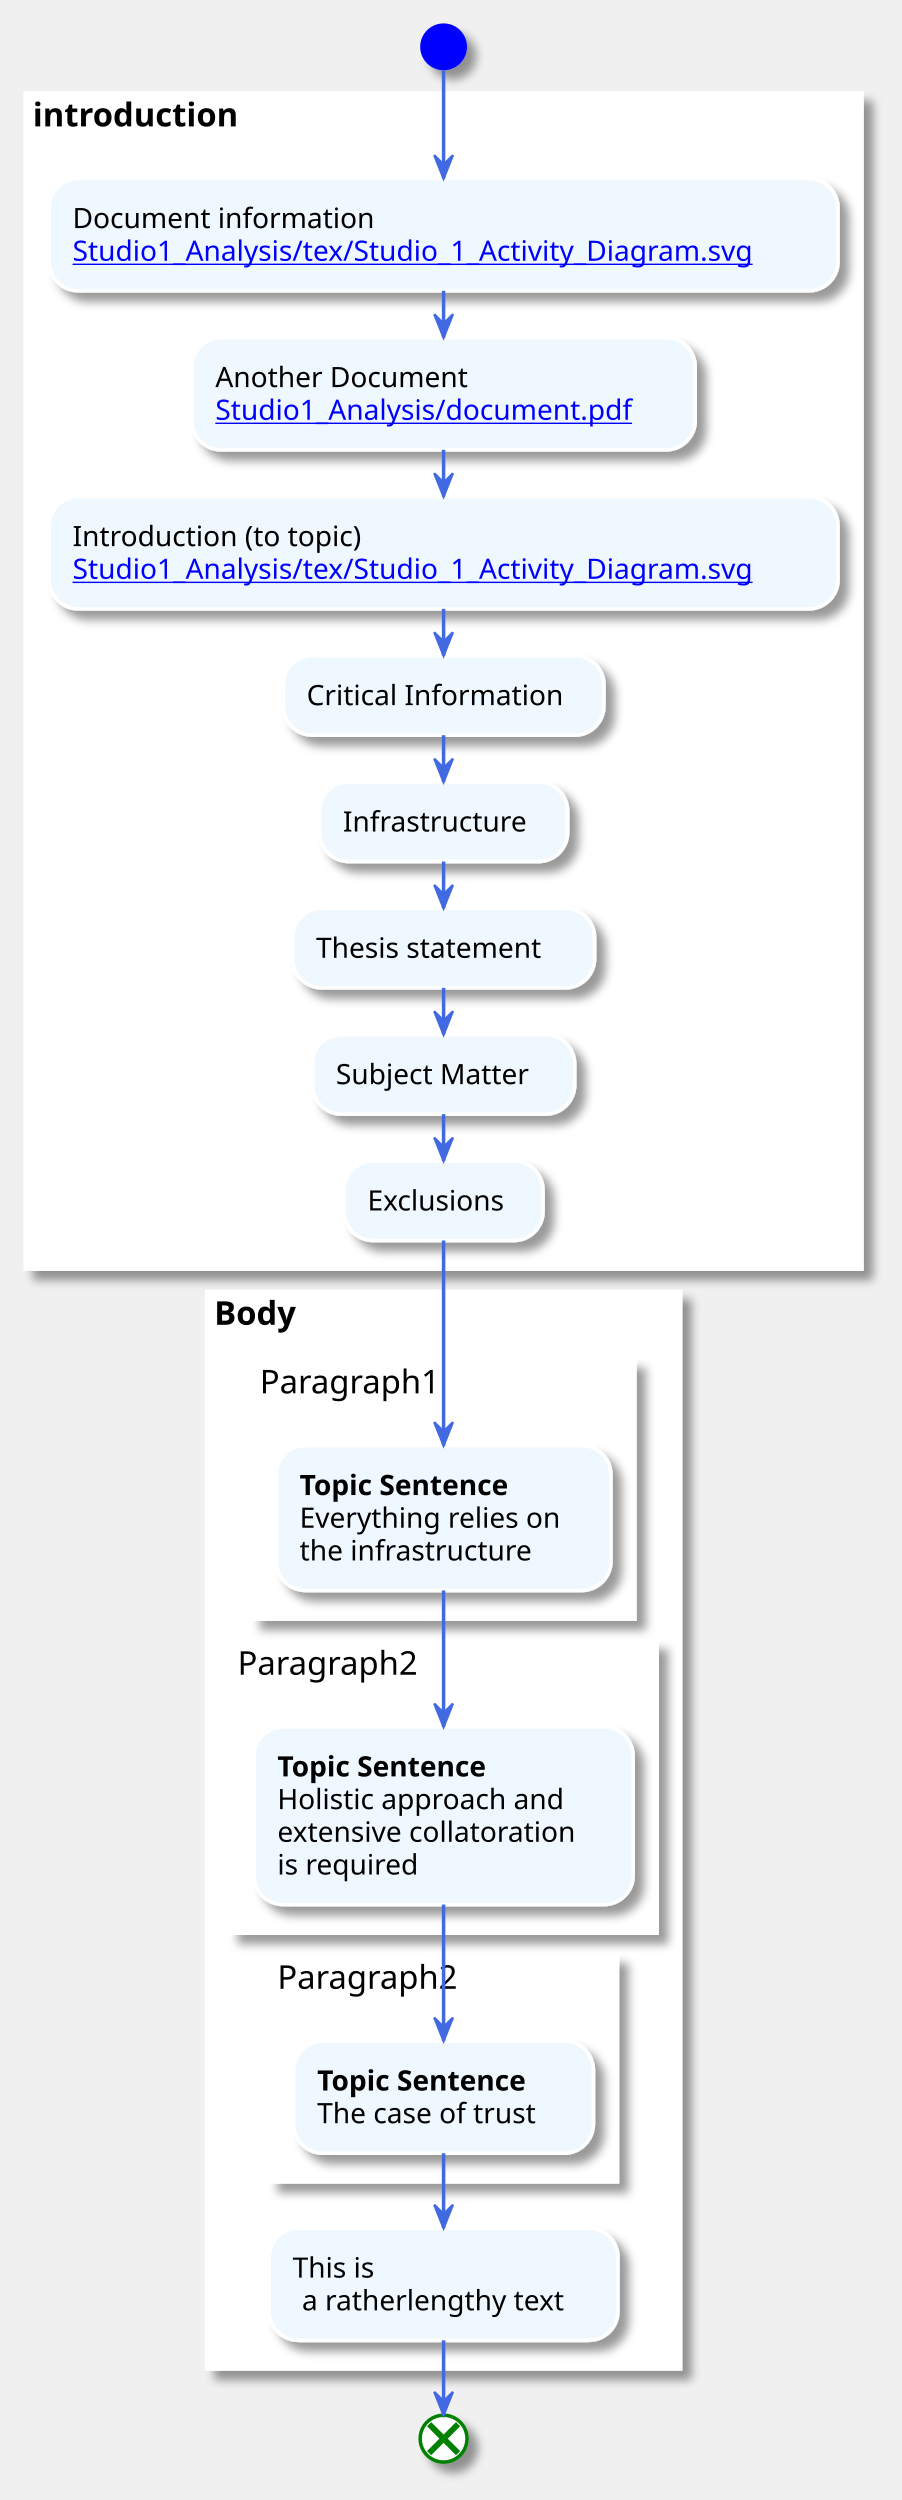
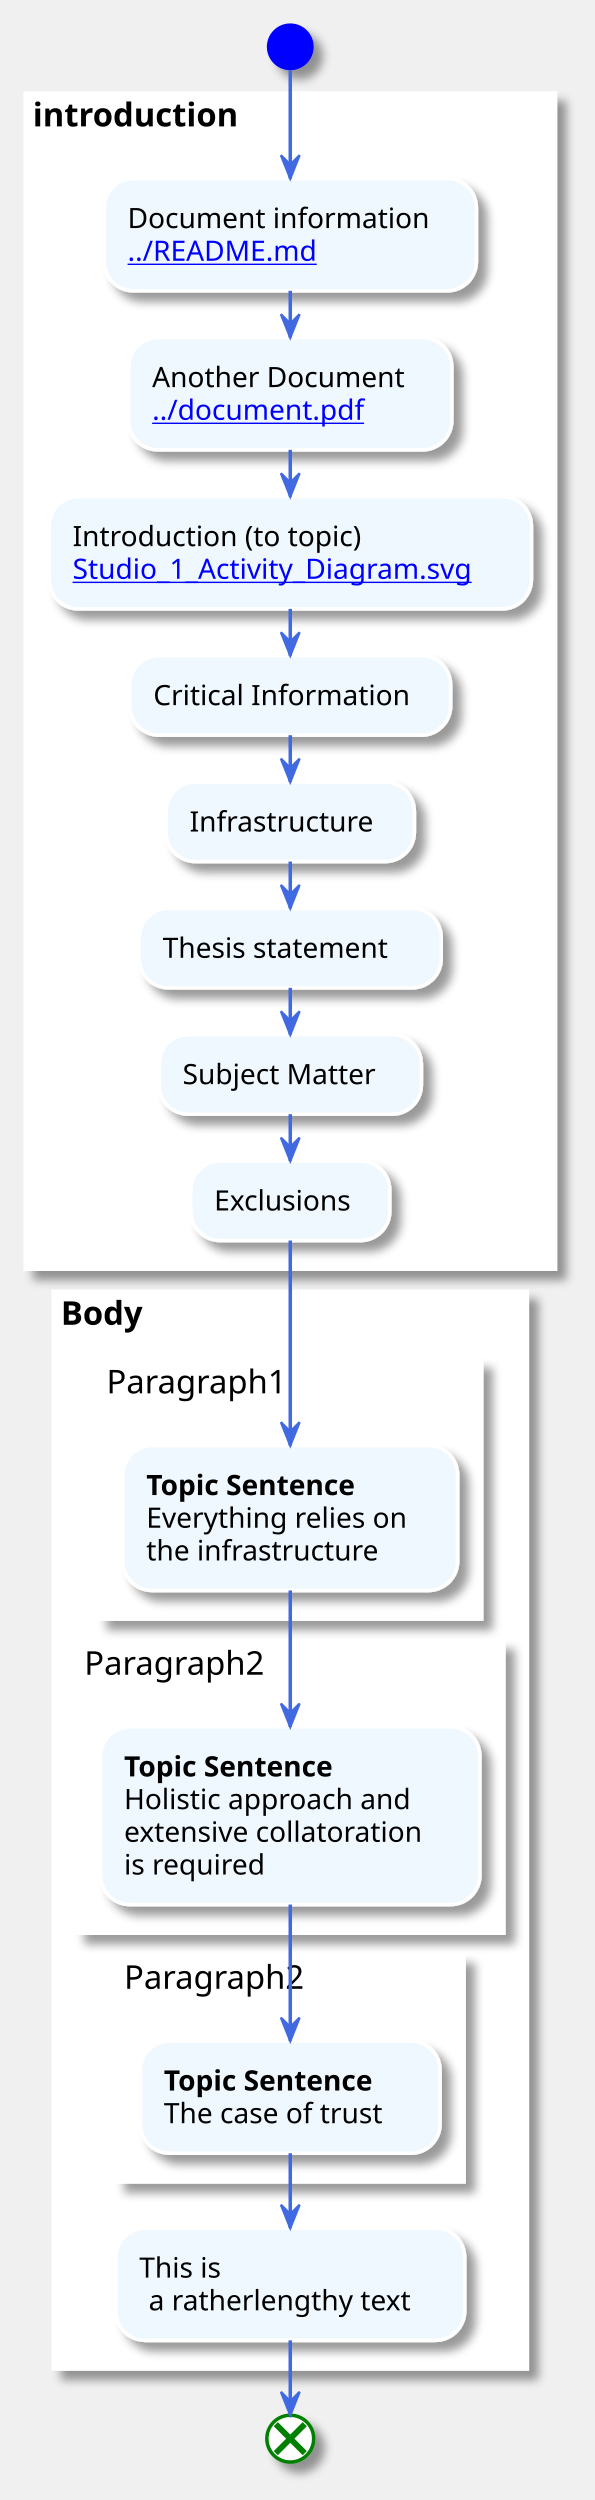
- <svg xmlns="http://www.w3.org/2000/svg" xmlns:xlink="http://www.w3.org/1999/xlink" contentScriptType="application/ecmascript" contentStyleType="text/css" height="1068px" preserveAspectRatio="none" style="width:385px;height:1068px;" version="1.1" viewBox="0 0 385 1068" width="385px" zoomAndPan="magnify">
+ <svg xmlns="http://www.w3.org/2000/svg" xmlns:xlink="http://www.w3.org/1999/xlink" contentScriptType="application/ecmascript" contentStyleType="text/css" height="1068px" preserveAspectRatio="none" style="width:254px;height:1068px;" version="1.1" viewBox="0 0 254 1068" width="254px" zoomAndPan="magnify">
  <defs>
-     <filter height="300%" id="f1ruqzce7bqid" width="300%" x="-1" y="-1">
+     <filter height="300%" id="f19fdegcugojmp" width="300%" x="-1" y="-1">
      <feGaussianBlur result="blurOut" stdDeviation="2.0" />
      <feColorMatrix in="blurOut" result="blurOut2" type="matrix" values="0 0 0 0 0 0 0 0 0 0 0 0 0 0 0 0 0 0 .4 0" />
      <feOffset dx="4.0" dy="4.0" in="blurOut2" result="blurOut3" />
      <feBlend in="SourceGraphic" in2="blurOut3" mode="normal" />
    </filter>
  </defs>
  <g>
-     <ellipse cx="189.5" cy="20" fill="#0000FF" filter="url(#f1ruqzce7bqid)" rx="10" ry="10" style="stroke:none;stroke-width:1.0;" />
-     <rect fill="#FFFFFF" filter="url(#f1ruqzce7bqid)" height="501.953" style="stroke:#FFFFFF;stroke-width:2.0;" width="357" x="11" y="40" />
+     <ellipse cx="124" cy="20" fill="#0000FF" filter="url(#f19fdegcugojmp)" rx="10" ry="10" style="stroke:none;stroke-width:1.0;" />
+     <rect fill="#FFFFFF" filter="url(#f19fdegcugojmp)" height="501.953" style="stroke:#FFFFFF;stroke-width:2.0;" width="226" x="11" y="40" />
    <path d="M117,40 L117,49.297 L107,59.297 L11,59.297 " fill="none" style="stroke:#FFFFFF;stroke-width:2.0;" />
    <text fill="#000000" font-family="sans-serif" font-size="14" font-weight="bold" lengthAdjust="spacing" textLength="96" x="14" y="53.995">introduction</text>
-     <rect fill="#F0F8FF" filter="url(#f1ruqzce7bqid)" height="47.938" rx="12.5" ry="12.5" style="stroke:#FFFFFF;stroke-width:1.5;" width="337" x="21" y="76.297" />
-     <text fill="#000000" font-family="sans-serif" font-size="12" lengthAdjust="spacing" textLength="139" x="31" y="97.436">Document information</text>
-     <a href="Studio1_Analysis/tex/Studio_1_Activity_Diagram.svg" target="_top" title="Studio1_Analysis/tex/Studio_1_Activity_Diagram.svg" xlink:actuate="onRequest" xlink:href="Studio1_Analysis/tex/Studio_1_Activity_Diagram.svg" xlink:show="new" xlink:title="Studio1_Analysis/tex/Studio_1_Activity_Diagram.svg" xlink:type="simple">
-       <text fill="#0000FF" font-family="sans-serif" font-size="12" lengthAdjust="spacing" text-decoration="underline" textLength="317" x="31" y="111.404">Studio1_Analysis/tex/Studio_1_Activity_Diagram.svg</text>
+     <rect fill="#F0F8FF" filter="url(#f19fdegcugojmp)" height="47.938" rx="12.5" ry="12.5" style="stroke:#FFFFFF;stroke-width:1.5;" width="159" x="44.5" y="76.297" />
+     <text fill="#000000" font-family="sans-serif" font-size="12" lengthAdjust="spacing" textLength="139" x="54.5" y="97.436">Document information</text>
+     <a href="../README.md" target="_top" title="../README.md" xlink:actuate="onRequest" xlink:href="../README.md" xlink:show="new" xlink:title="../README.md" xlink:type="simple">
+       <text fill="#0000FF" font-family="sans-serif" font-size="12" lengthAdjust="spacing" text-decoration="underline" textLength="86" x="54.5" y="111.404">../README.md</text>
    </a>
-     <rect fill="#F0F8FF" filter="url(#f1ruqzce7bqid)" height="47.938" rx="12.5" ry="12.5" style="stroke:#FFFFFF;stroke-width:1.5;" width="215" x="82" y="144.234" />
-     <text fill="#000000" font-family="sans-serif" font-size="12" lengthAdjust="spacing" textLength="118" x="92" y="165.373">Another Document</text>
-     <a href="Studio1_Analysis/document.pdf" target="_top" title="Studio1_Analysis/document.pdf" xlink:actuate="onRequest" xlink:href="Studio1_Analysis/document.pdf" xlink:show="new" xlink:title="Studio1_Analysis/document.pdf" xlink:type="simple">
-       <text fill="#0000FF" font-family="sans-serif" font-size="12" lengthAdjust="spacing" text-decoration="underline" textLength="195" x="92" y="179.342">Studio1_Analysis/document.pdf</text>
+     <rect fill="#F0F8FF" filter="url(#f19fdegcugojmp)" height="47.938" rx="12.5" ry="12.5" style="stroke:#FFFFFF;stroke-width:1.5;" width="138" x="55" y="144.234" />
+     <text fill="#000000" font-family="sans-serif" font-size="12" lengthAdjust="spacing" textLength="118" x="65" y="165.373">Another Document</text>
+     <a href="../document.pdf" target="_top" title="../document.pdf" xlink:actuate="onRequest" xlink:href="../document.pdf" xlink:show="new" xlink:title="../document.pdf" xlink:type="simple">
+       <text fill="#0000FF" font-family="sans-serif" font-size="12" lengthAdjust="spacing" text-decoration="underline" textLength="99" x="65" y="179.342">../document.pdf</text>
    </a>
-     <rect fill="#F0F8FF" filter="url(#f1ruqzce7bqid)" height="47.938" rx="12.5" ry="12.5" style="stroke:#FFFFFF;stroke-width:1.5;" width="337" x="21" y="212.172" />
+     <rect fill="#F0F8FF" filter="url(#f19fdegcugojmp)" height="47.938" rx="12.5" ry="12.5" style="stroke:#FFFFFF;stroke-width:1.5;" width="206" x="21" y="212.172" />
    <text fill="#000000" font-family="sans-serif" font-size="12" lengthAdjust="spacing" textLength="138" x="31" y="233.31">Introduction (to topic)</text>
-     <a href="Studio1_Analysis/tex/Studio_1_Activity_Diagram.svg" target="_top" title="Studio1_Analysis/tex/Studio_1_Activity_Diagram.svg" xlink:actuate="onRequest" xlink:href="Studio1_Analysis/tex/Studio_1_Activity_Diagram.svg" xlink:show="new" xlink:title="Studio1_Analysis/tex/Studio_1_Activity_Diagram.svg" xlink:type="simple">
-       <text fill="#0000FF" font-family="sans-serif" font-size="12" lengthAdjust="spacing" text-decoration="underline" textLength="317" x="31" y="247.279">Studio1_Analysis/tex/Studio_1_Activity_Diagram.svg</text>
+     <a href="Studio_1_Activity_Diagram.svg" target="_top" title="Studio_1_Activity_Diagram.svg" xlink:actuate="onRequest" xlink:href="Studio_1_Activity_Diagram.svg" xlink:show="new" xlink:title="Studio_1_Activity_Diagram.svg" xlink:type="simple">
+       <text fill="#0000FF" font-family="sans-serif" font-size="12" lengthAdjust="spacing" text-decoration="underline" textLength="186" x="31" y="247.279">Studio_1_Activity_Diagram.svg</text>
    </a>
-     <rect fill="#F0F8FF" filter="url(#f1ruqzce7bqid)" height="33.969" rx="12.5" ry="12.5" style="stroke:#FFFFFF;stroke-width:1.5;" width="137" x="121" y="280.109" />
-     <text fill="#000000" font-family="sans-serif" font-size="12" lengthAdjust="spacing" textLength="117" x="131" y="301.248">Critical Information</text>
-     <rect fill="#F0F8FF" filter="url(#f1ruqzce7bqid)" height="33.969" rx="12.5" ry="12.5" style="stroke:#FFFFFF;stroke-width:1.5;" width="106" x="136.5" y="334.078" />
-     <text fill="#000000" font-family="sans-serif" font-size="12" lengthAdjust="spacing" textLength="86" x="146.5" y="355.217">Infrastructure</text>
-     <rect fill="#F0F8FF" filter="url(#f1ruqzce7bqid)" height="33.969" rx="12.5" ry="12.5" style="stroke:#FFFFFF;stroke-width:1.5;" width="129" x="125" y="388.047" />
-     <text fill="#000000" font-family="sans-serif" font-size="12" lengthAdjust="spacing" textLength="109" x="135" y="409.185">Thesis statement</text>
-     <rect fill="#F0F8FF" filter="url(#f1ruqzce7bqid)" height="33.969" rx="12.5" ry="12.5" style="stroke:#FFFFFF;stroke-width:1.5;" width="112" x="133.5" y="442.016" />
-     <text fill="#000000" font-family="sans-serif" font-size="12" lengthAdjust="spacing" textLength="92" x="143.5" y="463.154">Subject Matter</text>
-     <rect fill="#F0F8FF" filter="url(#f1ruqzce7bqid)" height="33.969" rx="12.5" ry="12.5" style="stroke:#FFFFFF;stroke-width:1.5;" width="85" x="147" y="495.984" />
-     <text fill="#000000" font-family="sans-serif" font-size="12" lengthAdjust="spacing" textLength="65" x="157" y="517.123">Exclusions</text>
-     <rect fill="#FFFFFF" filter="url(#f1ruqzce7bqid)" height="459.844" style="stroke:#FFFFFF;stroke-width:2.0;" width="202" x="88.5" y="551.953" />
-     <path d="M137.5,551.953 L137.5,561.25 L127.5,571.25 L88.5,571.25 " fill="none" style="stroke:#FFFFFF;stroke-width:2.0;" />
-     <text fill="#000000" font-family="sans-serif" font-size="14" font-weight="bold" lengthAdjust="spacing" textLength="39" x="91.5" y="565.948">Body</text>
-     <rect fill="#FFFFFF" filter="url(#f1ruqzce7bqid)" height="110.203" style="stroke:#FFFFFF;stroke-width:2.0;" width="163" x="108" y="581.25" />
-     <path d="M197,581.25 L197,590.547 L187,600.547 L108,600.547 " fill="none" style="stroke:#FFFFFF;stroke-width:2.0;" />
-     <text fill="#000000" font-family="sans-serif" font-size="14" lengthAdjust="spacing" textLength="79" x="111" y="595.245">Paragraph1</text>
-     <rect fill="#F0F8FF" filter="url(#f1ruqzce7bqid)" height="61.906" rx="12.5" ry="12.5" style="stroke:#FFFFFF;stroke-width:1.5;" width="143" x="118" y="617.547" />
-     <text fill="#000000" font-family="sans-serif" font-size="12" font-weight="bold" lengthAdjust="spacing" textLength="108" x="128" y="638.686">Topic Sentence</text>
-     <text fill="#000000" font-family="sans-serif" font-size="12" lengthAdjust="spacing" textLength="123" x="128" y="652.654">Everything relies on</text>
-     <text fill="#000000" font-family="sans-serif" font-size="12" lengthAdjust="spacing" textLength="111" x="128" y="666.623">the infrastructure</text>
-     <rect fill="#FFFFFF" filter="url(#f1ruqzce7bqid)" height="124.172" style="stroke:#FFFFFF;stroke-width:2.0;" width="182" x="98.5" y="701.453" />
-     <path d="M187.5,701.453 L187.5,710.75 L177.5,720.75 L98.5,720.75 " fill="none" style="stroke:#FFFFFF;stroke-width:2.0;" />
-     <text fill="#000000" font-family="sans-serif" font-size="14" lengthAdjust="spacing" textLength="79" x="101.5" y="715.448">Paragraph2</text>
-     <rect fill="#F0F8FF" filter="url(#f1ruqzce7bqid)" height="75.875" rx="12.5" ry="12.5" style="stroke:#FFFFFF;stroke-width:1.5;" width="162" x="108.5" y="737.75" />
-     <text fill="#000000" font-family="sans-serif" font-size="12" font-weight="bold" lengthAdjust="spacing" textLength="108" x="118.5" y="758.889">Topic Sentence</text>
-     <text fill="#000000" font-family="sans-serif" font-size="12" lengthAdjust="spacing" textLength="137" x="118.5" y="772.857">Holistic approach and</text>
-     <text fill="#000000" font-family="sans-serif" font-size="12" lengthAdjust="spacing" textLength="142" x="118.5" y="786.826">extensive collatoration</text>
-     <text fill="#000000" font-family="sans-serif" font-size="12" lengthAdjust="spacing" textLength="67" x="118.5" y="800.795">is required</text>
-     <rect fill="#FFFFFF" filter="url(#f1ruqzce7bqid)" height="96.234" style="stroke:#FFFFFF;stroke-width:2.0;" width="148" x="115.5" y="835.625" />
-     <path d="M204.5,835.625 L204.5,844.922 L194.5,854.922 L115.5,854.922 " fill="none" style="stroke:#FFFFFF;stroke-width:2.0;" />
-     <text fill="#000000" font-family="sans-serif" font-size="14" lengthAdjust="spacing" textLength="79" x="118.5" y="849.62">Paragraph2</text>
-     <rect fill="#F0F8FF" filter="url(#f1ruqzce7bqid)" height="47.938" rx="12.5" ry="12.5" style="stroke:#FFFFFF;stroke-width:1.5;" width="128" x="125.5" y="871.922" />
-     <text fill="#000000" font-family="sans-serif" font-size="12" font-weight="bold" lengthAdjust="spacing" textLength="108" x="135.5" y="893.061">Topic Sentence</text>
-     <text fill="#000000" font-family="sans-serif" font-size="12" lengthAdjust="spacing" textLength="107" x="135.5" y="907.029">The case of trust</text>
-     <rect fill="#F0F8FF" filter="url(#f1ruqzce7bqid)" height="47.938" rx="12.5" ry="12.5" style="stroke:#FFFFFF;stroke-width:1.5;" width="149" x="115" y="951.859" />
-     <text fill="#000000" font-family="sans-serif" font-size="12" lengthAdjust="spacing" textLength="39" x="125" y="972.998">This is</text>
-     <text fill="#000000" font-family="sans-serif" font-size="12" lengthAdjust="spacing" textLength="125" x="129" y="986.967">a ratherlengthy text</text>
-     <ellipse cx="189.5" cy="1041.797" fill="#FFFFFF" filter="url(#f1ruqzce7bqid)" rx="10" ry="10" style="stroke:#008000;stroke-width:1.5;" />
-     <line style="stroke:#008000;stroke-width:2.5;" x1="183.313" x2="195.687" y1="1035.61" y2="1047.984" />
-     <line style="stroke:#008000;stroke-width:2.5;" x1="195.687" x2="183.313" y1="1035.61" y2="1047.984" />
-     <line style="stroke:#4169E1;stroke-width:1.5;" x1="189.5" x2="189.5" y1="124.234" y2="144.234" />
-     <polygon fill="#4169E1" points="185.5,134.234,189.5,144.234,193.5,134.234,189.5,138.234" style="stroke:#4169E1;stroke-width:1.0;" />
-     <line style="stroke:#4169E1;stroke-width:1.5;" x1="189.5" x2="189.5" y1="192.172" y2="212.172" />
-     <polygon fill="#4169E1" points="185.5,202.172,189.5,212.172,193.5,202.172,189.5,206.172" style="stroke:#4169E1;stroke-width:1.0;" />
-     <line style="stroke:#4169E1;stroke-width:1.5;" x1="189.5" x2="189.5" y1="260.109" y2="280.109" />
-     <polygon fill="#4169E1" points="185.5,270.109,189.5,280.109,193.5,270.109,189.5,274.109" style="stroke:#4169E1;stroke-width:1.0;" />
-     <line style="stroke:#4169E1;stroke-width:1.5;" x1="189.5" x2="189.5" y1="314.078" y2="334.078" />
-     <polygon fill="#4169E1" points="185.5,324.078,189.5,334.078,193.5,324.078,189.5,328.078" style="stroke:#4169E1;stroke-width:1.0;" />
-     <line style="stroke:#4169E1;stroke-width:1.5;" x1="189.5" x2="189.5" y1="368.047" y2="388.047" />
-     <polygon fill="#4169E1" points="185.5,378.047,189.5,388.047,193.5,378.047,189.5,382.047" style="stroke:#4169E1;stroke-width:1.0;" />
-     <line style="stroke:#4169E1;stroke-width:1.5;" x1="189.5" x2="189.5" y1="422.016" y2="442.016" />
-     <polygon fill="#4169E1" points="185.5,432.016,189.5,442.016,193.5,432.016,189.5,436.016" style="stroke:#4169E1;stroke-width:1.0;" />
-     <line style="stroke:#4169E1;stroke-width:1.5;" x1="189.5" x2="189.5" y1="475.984" y2="495.984" />
-     <polygon fill="#4169E1" points="185.5,485.984,189.5,495.984,193.5,485.984,189.5,489.984" style="stroke:#4169E1;stroke-width:1.0;" />
-     <line style="stroke:#4169E1;stroke-width:1.5;" x1="189.5" x2="189.5" y1="30" y2="76.297" />
-     <polygon fill="#4169E1" points="185.5,66.297,189.5,76.297,193.5,66.297,189.5,70.297" style="stroke:#4169E1;stroke-width:1.0;" />
-     <line style="stroke:#4169E1;stroke-width:1.5;" x1="189.5" x2="189.5" y1="679.453" y2="737.75" />
-     <polygon fill="#4169E1" points="185.5,727.75,189.5,737.75,193.5,727.75,189.5,731.75" style="stroke:#4169E1;stroke-width:1.0;" />
-     <line style="stroke:#4169E1;stroke-width:1.5;" x1="189.5" x2="189.5" y1="813.625" y2="871.922" />
-     <polygon fill="#4169E1" points="185.5,861.922,189.5,871.922,193.5,861.922,189.5,865.922" style="stroke:#4169E1;stroke-width:1.0;" />
-     <line style="stroke:#4169E1;stroke-width:1.5;" x1="189.5" x2="189.5" y1="919.859" y2="951.859" />
-     <polygon fill="#4169E1" points="185.5,941.859,189.5,951.859,193.5,941.859,189.5,945.859" style="stroke:#4169E1;stroke-width:1.0;" />
-     <line style="stroke:#4169E1;stroke-width:1.5;" x1="189.5" x2="189.5" y1="529.953" y2="617.547" />
-     <polygon fill="#4169E1" points="185.5,607.547,189.5,617.547,193.5,607.547,189.5,611.547" style="stroke:#4169E1;stroke-width:1.0;" />
-     <line style="stroke:#4169E1;stroke-width:1.5;" x1="189.5" x2="189.5" y1="999.797" y2="1031.797" />
-     <polygon fill="#4169E1" points="185.5,1021.797,189.5,1031.797,193.5,1021.797,189.5,1025.797" style="stroke:#4169E1;stroke-width:1.0;" />
+     <rect fill="#F0F8FF" filter="url(#f19fdegcugojmp)" height="33.969" rx="12.5" ry="12.5" style="stroke:#FFFFFF;stroke-width:1.5;" width="137" x="55.5" y="280.109" />
+     <text fill="#000000" font-family="sans-serif" font-size="12" lengthAdjust="spacing" textLength="117" x="65.5" y="301.248">Critical Information</text>
+     <rect fill="#F0F8FF" filter="url(#f19fdegcugojmp)" height="33.969" rx="12.5" ry="12.5" style="stroke:#FFFFFF;stroke-width:1.5;" width="106" x="71" y="334.078" />
+     <text fill="#000000" font-family="sans-serif" font-size="12" lengthAdjust="spacing" textLength="86" x="81" y="355.217">Infrastructure</text>
+     <rect fill="#F0F8FF" filter="url(#f19fdegcugojmp)" height="33.969" rx="12.5" ry="12.5" style="stroke:#FFFFFF;stroke-width:1.5;" width="129" x="59.5" y="388.047" />
+     <text fill="#000000" font-family="sans-serif" font-size="12" lengthAdjust="spacing" textLength="109" x="69.5" y="409.185">Thesis statement</text>
+     <rect fill="#F0F8FF" filter="url(#f19fdegcugojmp)" height="33.969" rx="12.5" ry="12.5" style="stroke:#FFFFFF;stroke-width:1.5;" width="112" x="68" y="442.016" />
+     <text fill="#000000" font-family="sans-serif" font-size="12" lengthAdjust="spacing" textLength="92" x="78" y="463.154">Subject Matter</text>
+     <rect fill="#F0F8FF" filter="url(#f19fdegcugojmp)" height="33.969" rx="12.5" ry="12.5" style="stroke:#FFFFFF;stroke-width:1.5;" width="85" x="81.5" y="495.984" />
+     <text fill="#000000" font-family="sans-serif" font-size="12" lengthAdjust="spacing" textLength="65" x="91.5" y="517.123">Exclusions</text>
+     <rect fill="#FFFFFF" filter="url(#f19fdegcugojmp)" height="459.844" style="stroke:#FFFFFF;stroke-width:2.0;" width="202" x="23" y="551.953" />
+     <path d="M72,551.953 L72,561.25 L62,571.25 L23,571.25 " fill="none" style="stroke:#FFFFFF;stroke-width:2.0;" />
+     <text fill="#000000" font-family="sans-serif" font-size="14" font-weight="bold" lengthAdjust="spacing" textLength="39" x="26" y="565.948">Body</text>
+     <rect fill="#FFFFFF" filter="url(#f19fdegcugojmp)" height="110.203" style="stroke:#FFFFFF;stroke-width:2.0;" width="163" x="42.5" y="581.25" />
+     <path d="M131.5,581.25 L131.5,590.547 L121.5,600.547 L42.5,600.547 " fill="none" style="stroke:#FFFFFF;stroke-width:2.0;" />
+     <text fill="#000000" font-family="sans-serif" font-size="14" lengthAdjust="spacing" textLength="79" x="45.5" y="595.245">Paragraph1</text>
+     <rect fill="#F0F8FF" filter="url(#f19fdegcugojmp)" height="61.906" rx="12.5" ry="12.5" style="stroke:#FFFFFF;stroke-width:1.5;" width="143" x="52.5" y="617.547" />
+     <text fill="#000000" font-family="sans-serif" font-size="12" font-weight="bold" lengthAdjust="spacing" textLength="108" x="62.5" y="638.686">Topic Sentence</text>
+     <text fill="#000000" font-family="sans-serif" font-size="12" lengthAdjust="spacing" textLength="123" x="62.5" y="652.654">Everything relies on</text>
+     <text fill="#000000" font-family="sans-serif" font-size="12" lengthAdjust="spacing" textLength="111" x="62.5" y="666.623">the infrastructure</text>
+     <rect fill="#FFFFFF" filter="url(#f19fdegcugojmp)" height="124.172" style="stroke:#FFFFFF;stroke-width:2.0;" width="182" x="33" y="701.453" />
+     <path d="M122,701.453 L122,710.75 L112,720.75 L33,720.75 " fill="none" style="stroke:#FFFFFF;stroke-width:2.0;" />
+     <text fill="#000000" font-family="sans-serif" font-size="14" lengthAdjust="spacing" textLength="79" x="36" y="715.448">Paragraph2</text>
+     <rect fill="#F0F8FF" filter="url(#f19fdegcugojmp)" height="75.875" rx="12.5" ry="12.5" style="stroke:#FFFFFF;stroke-width:1.5;" width="162" x="43" y="737.75" />
+     <text fill="#000000" font-family="sans-serif" font-size="12" font-weight="bold" lengthAdjust="spacing" textLength="108" x="53" y="758.889">Topic Sentence</text>
+     <text fill="#000000" font-family="sans-serif" font-size="12" lengthAdjust="spacing" textLength="137" x="53" y="772.857">Holistic approach and</text>
+     <text fill="#000000" font-family="sans-serif" font-size="12" lengthAdjust="spacing" textLength="142" x="53" y="786.826">extensive collatoration</text>
+     <text fill="#000000" font-family="sans-serif" font-size="12" lengthAdjust="spacing" textLength="67" x="53" y="800.795">is required</text>
+     <rect fill="#FFFFFF" filter="url(#f19fdegcugojmp)" height="96.234" style="stroke:#FFFFFF;stroke-width:2.0;" width="148" x="50" y="835.625" />
+     <path d="M139,835.625 L139,844.922 L129,854.922 L50,854.922 " fill="none" style="stroke:#FFFFFF;stroke-width:2.0;" />
+     <text fill="#000000" font-family="sans-serif" font-size="14" lengthAdjust="spacing" textLength="79" x="53" y="849.62">Paragraph2</text>
+     <rect fill="#F0F8FF" filter="url(#f19fdegcugojmp)" height="47.938" rx="12.5" ry="12.5" style="stroke:#FFFFFF;stroke-width:1.5;" width="128" x="60" y="871.922" />
+     <text fill="#000000" font-family="sans-serif" font-size="12" font-weight="bold" lengthAdjust="spacing" textLength="108" x="70" y="893.061">Topic Sentence</text>
+     <text fill="#000000" font-family="sans-serif" font-size="12" lengthAdjust="spacing" textLength="107" x="70" y="907.029">The case of trust</text>
+     <rect fill="#F0F8FF" filter="url(#f19fdegcugojmp)" height="47.938" rx="12.5" ry="12.5" style="stroke:#FFFFFF;stroke-width:1.5;" width="149" x="49.5" y="951.859" />
+     <text fill="#000000" font-family="sans-serif" font-size="12" lengthAdjust="spacing" textLength="39" x="59.5" y="972.998">This is</text>
+     <text fill="#000000" font-family="sans-serif" font-size="12" lengthAdjust="spacing" textLength="125" x="63.5" y="986.967">a ratherlengthy text</text>
+     <ellipse cx="124" cy="1041.797" fill="#FFFFFF" filter="url(#f19fdegcugojmp)" rx="10" ry="10" style="stroke:#008000;stroke-width:1.5;" />
+     <line style="stroke:#008000;stroke-width:2.5;" x1="117.813" x2="130.187" y1="1035.61" y2="1047.984" />
+     <line style="stroke:#008000;stroke-width:2.5;" x1="130.187" x2="117.813" y1="1035.61" y2="1047.984" />
+     <line style="stroke:#4169E1;stroke-width:1.5;" x1="124" x2="124" y1="124.234" y2="144.234" />
+     <polygon fill="#4169E1" points="120,134.234,124,144.234,128,134.234,124,138.234" style="stroke:#4169E1;stroke-width:1.0;" />
+     <line style="stroke:#4169E1;stroke-width:1.5;" x1="124" x2="124" y1="192.172" y2="212.172" />
+     <polygon fill="#4169E1" points="120,202.172,124,212.172,128,202.172,124,206.172" style="stroke:#4169E1;stroke-width:1.0;" />
+     <line style="stroke:#4169E1;stroke-width:1.5;" x1="124" x2="124" y1="260.109" y2="280.109" />
+     <polygon fill="#4169E1" points="120,270.109,124,280.109,128,270.109,124,274.109" style="stroke:#4169E1;stroke-width:1.0;" />
+     <line style="stroke:#4169E1;stroke-width:1.5;" x1="124" x2="124" y1="314.078" y2="334.078" />
+     <polygon fill="#4169E1" points="120,324.078,124,334.078,128,324.078,124,328.078" style="stroke:#4169E1;stroke-width:1.0;" />
+     <line style="stroke:#4169E1;stroke-width:1.5;" x1="124" x2="124" y1="368.047" y2="388.047" />
+     <polygon fill="#4169E1" points="120,378.047,124,388.047,128,378.047,124,382.047" style="stroke:#4169E1;stroke-width:1.0;" />
+     <line style="stroke:#4169E1;stroke-width:1.5;" x1="124" x2="124" y1="422.016" y2="442.016" />
+     <polygon fill="#4169E1" points="120,432.016,124,442.016,128,432.016,124,436.016" style="stroke:#4169E1;stroke-width:1.0;" />
+     <line style="stroke:#4169E1;stroke-width:1.5;" x1="124" x2="124" y1="475.984" y2="495.984" />
+     <polygon fill="#4169E1" points="120,485.984,124,495.984,128,485.984,124,489.984" style="stroke:#4169E1;stroke-width:1.0;" />
+     <line style="stroke:#4169E1;stroke-width:1.5;" x1="124" x2="124" y1="30" y2="76.297" />
+     <polygon fill="#4169E1" points="120,66.297,124,76.297,128,66.297,124,70.297" style="stroke:#4169E1;stroke-width:1.0;" />
+     <line style="stroke:#4169E1;stroke-width:1.5;" x1="124" x2="124" y1="679.453" y2="737.75" />
+     <polygon fill="#4169E1" points="120,727.75,124,737.75,128,727.75,124,731.75" style="stroke:#4169E1;stroke-width:1.0;" />
+     <line style="stroke:#4169E1;stroke-width:1.5;" x1="124" x2="124" y1="813.625" y2="871.922" />
+     <polygon fill="#4169E1" points="120,861.922,124,871.922,128,861.922,124,865.922" style="stroke:#4169E1;stroke-width:1.0;" />
+     <line style="stroke:#4169E1;stroke-width:1.5;" x1="124" x2="124" y1="919.859" y2="951.859" />
+     <polygon fill="#4169E1" points="120,941.859,124,951.859,128,941.859,124,945.859" style="stroke:#4169E1;stroke-width:1.0;" />
+     <line style="stroke:#4169E1;stroke-width:1.5;" x1="124" x2="124" y1="529.953" y2="617.547" />
+     <polygon fill="#4169E1" points="120,607.547,124,617.547,128,607.547,124,611.547" style="stroke:#4169E1;stroke-width:1.0;" />
+     <line style="stroke:#4169E1;stroke-width:1.5;" x1="124" x2="124" y1="999.797" y2="1031.797" />
+     <polygon fill="#4169E1" points="120,1021.797,124,1031.797,128,1021.797,124,1025.797" style="stroke:#4169E1;stroke-width:1.0;" />
  </g>
</svg>
